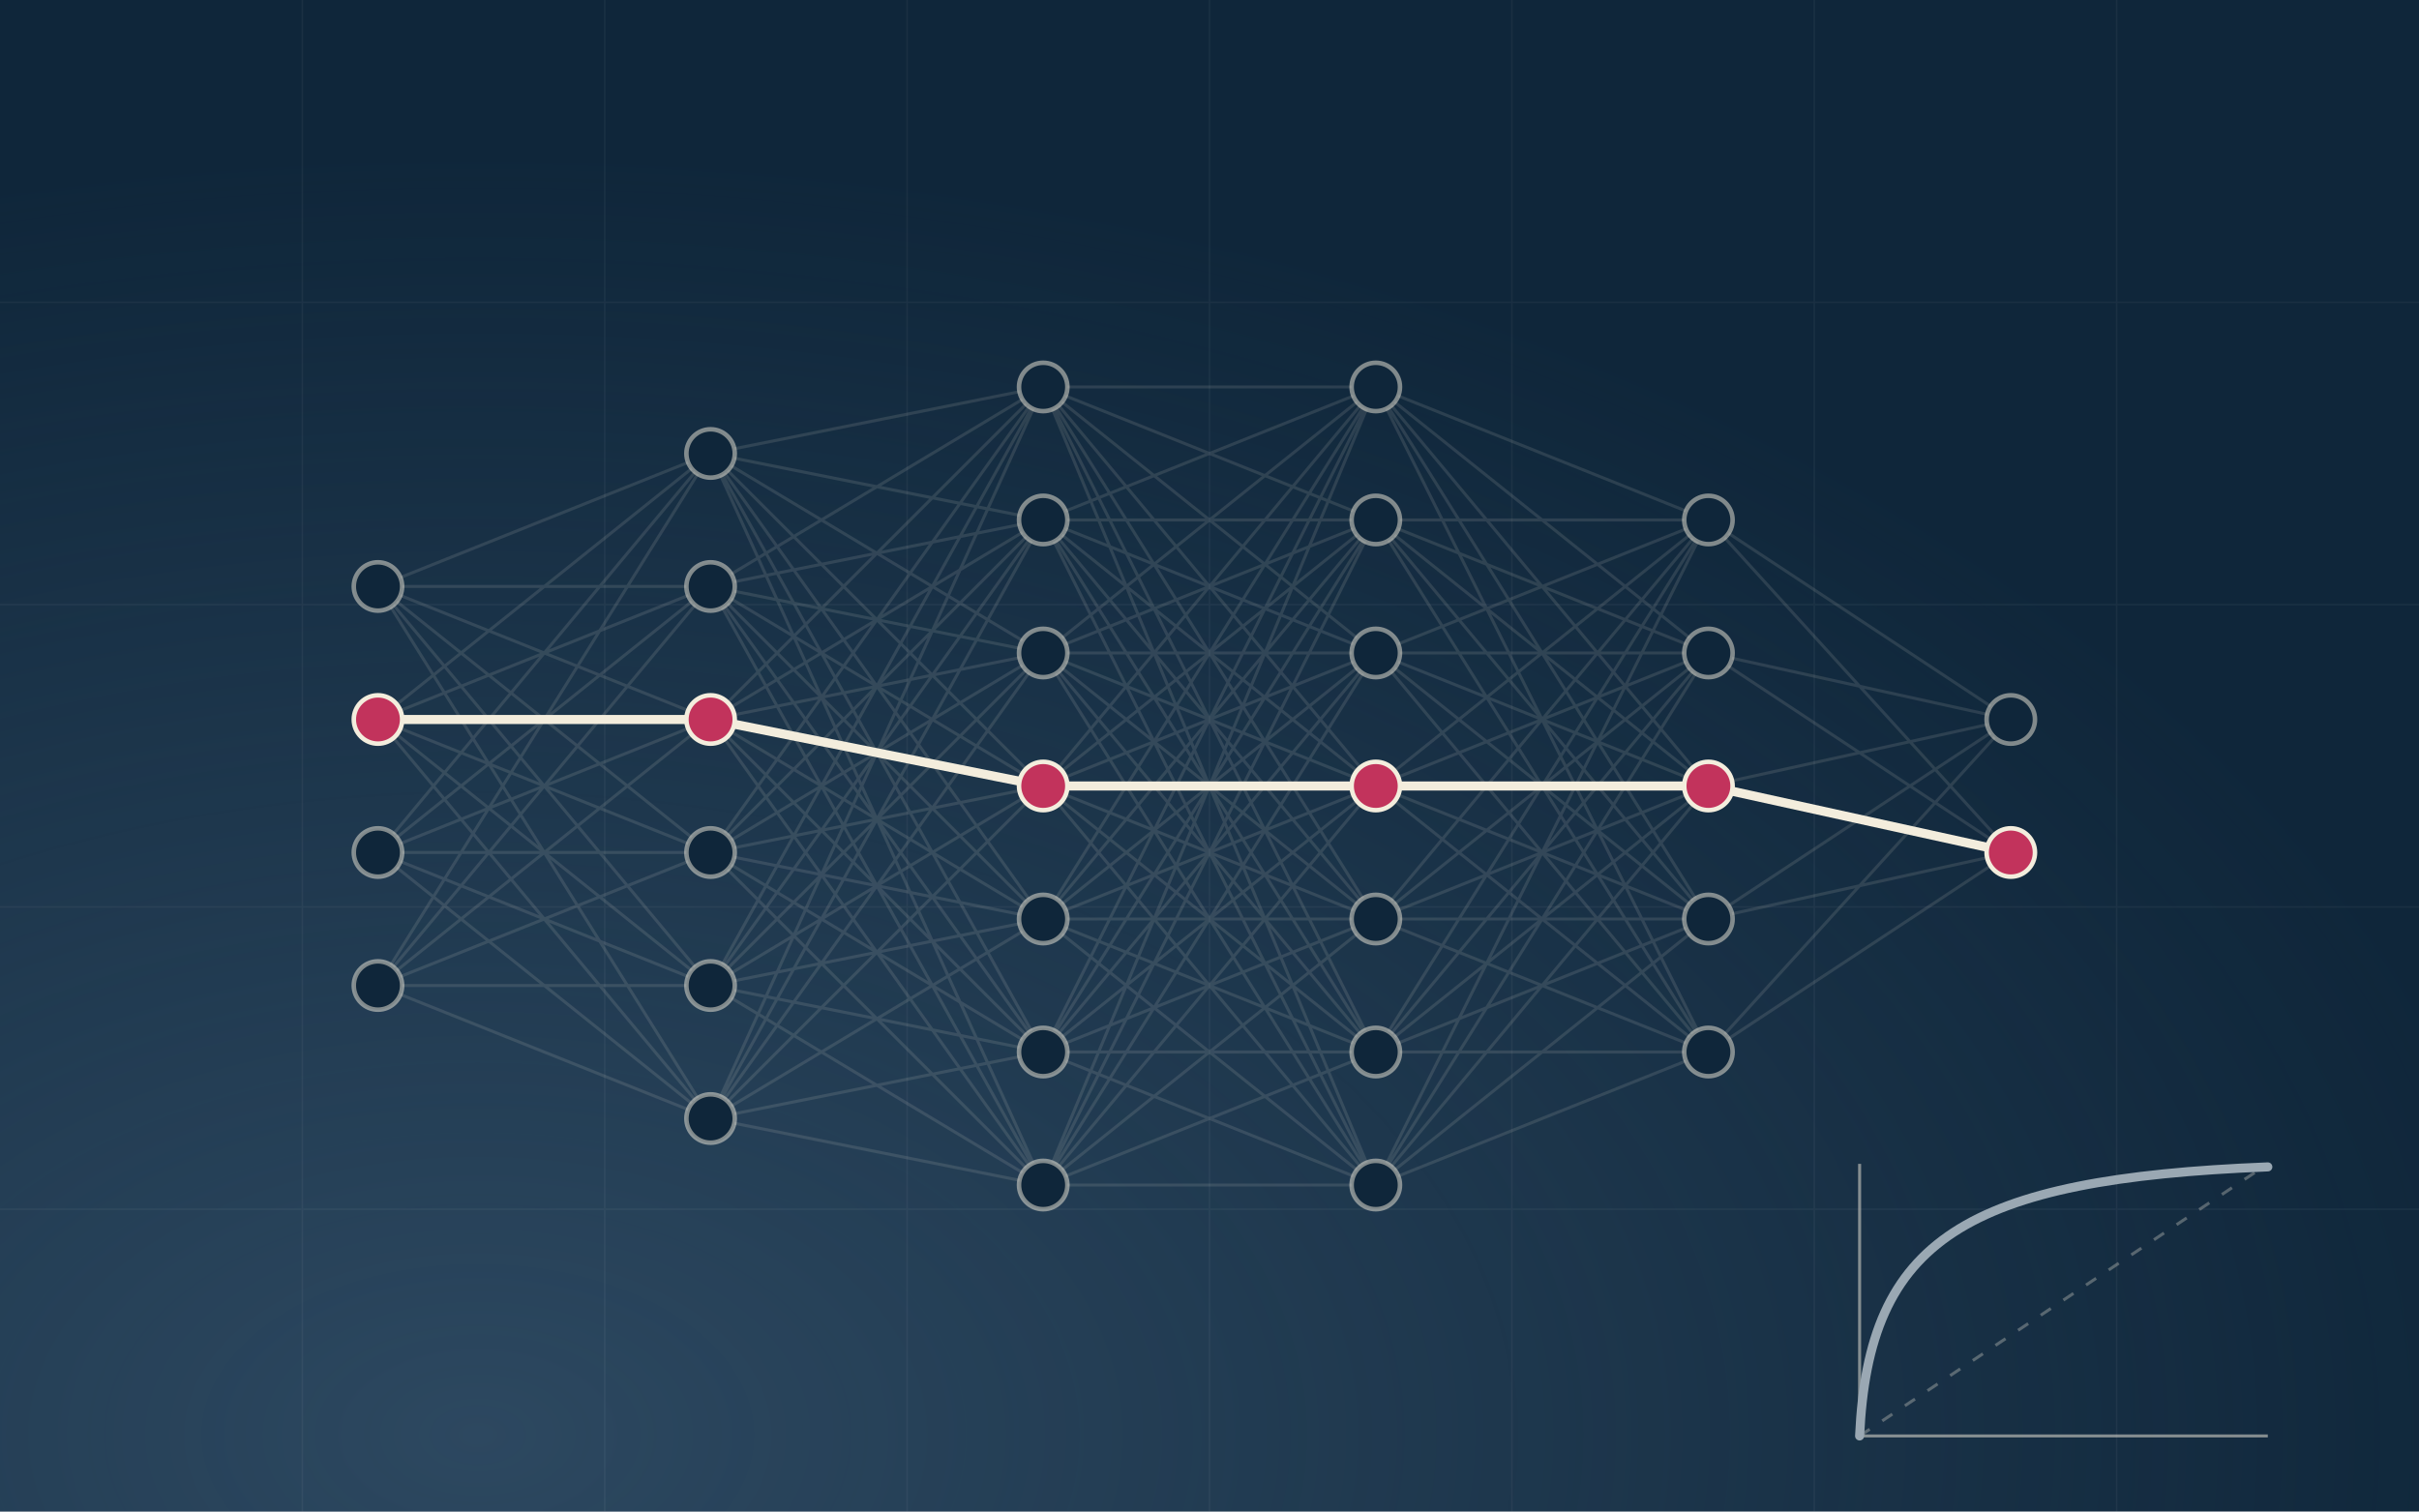
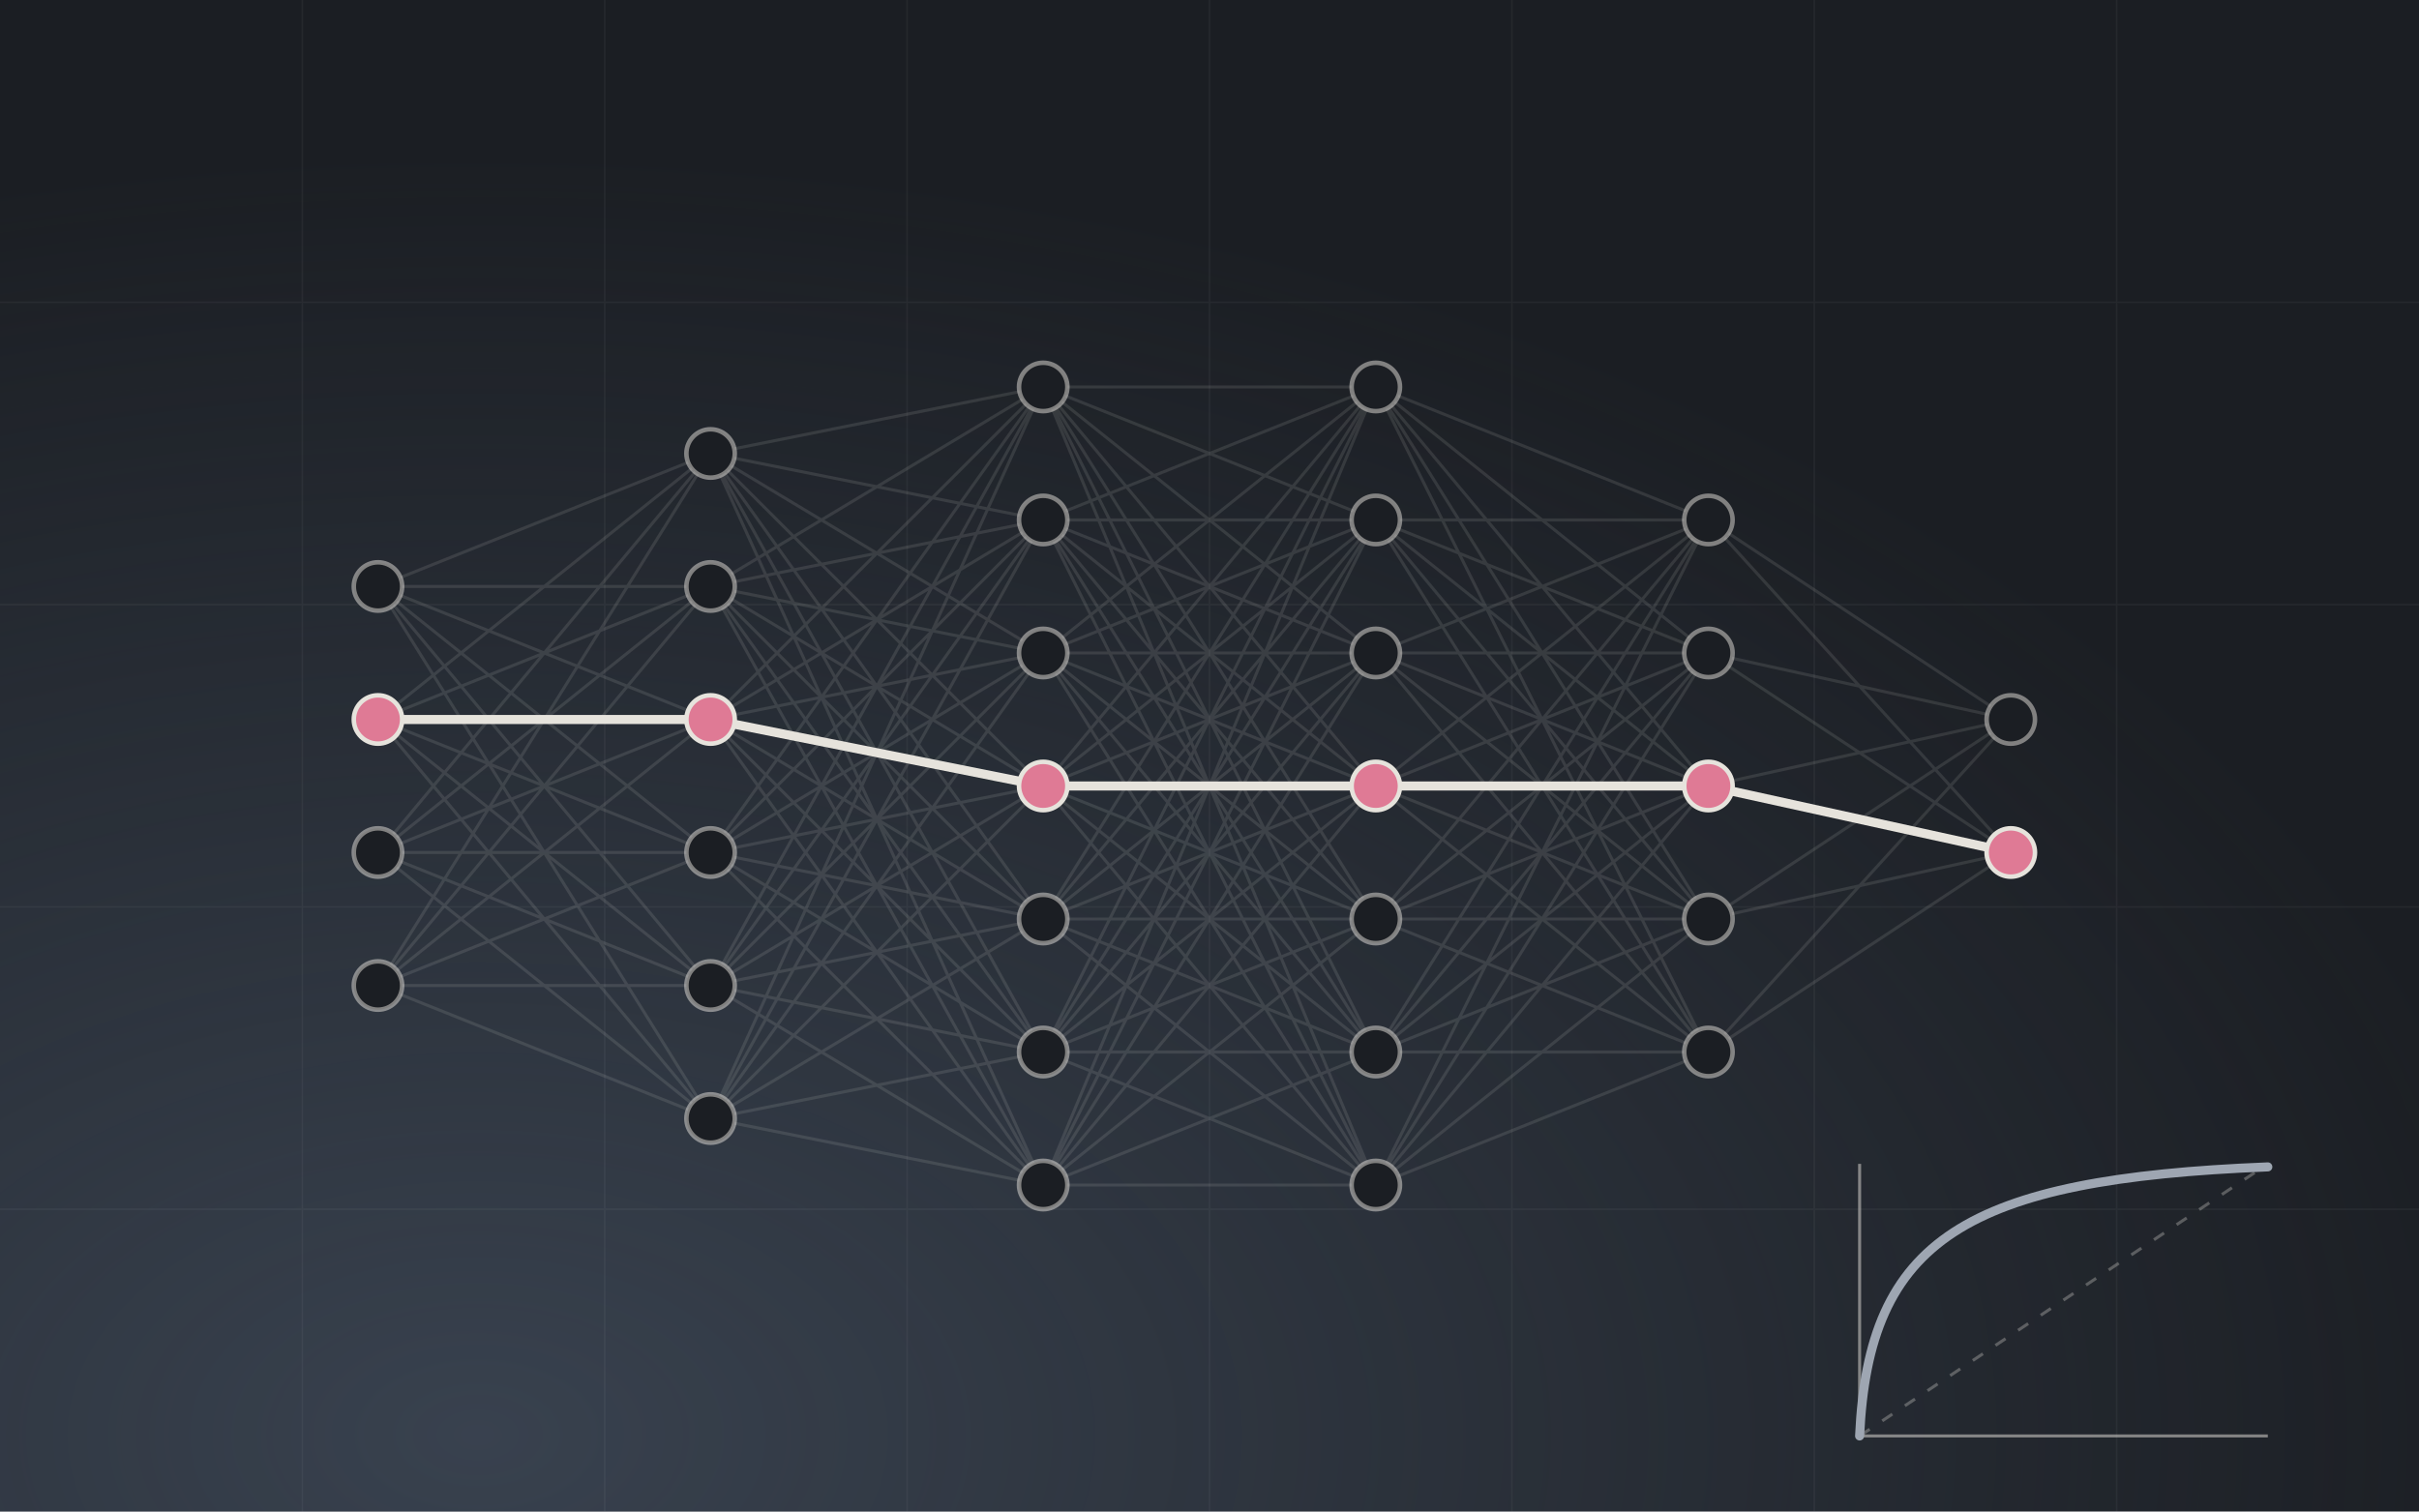
<svg xmlns="http://www.w3.org/2000/svg" viewBox="0 0 1600 1000">
-   <rect width="1600" height="1000" fill="#0f263a" />
+   <rect width="1600" height="1000" fill="#1b1e23" />
  <defs>
    <radialGradient id="g" cx="0.2" cy="0.95" r="0.85">
-       <stop offset="0" stop-color="#4a6a86" stop-opacity="0.5" />
-       <stop offset="1" stop-color="#4a6a86" stop-opacity="0" />
+       <stop offset="0" stop-color="#56657a" stop-opacity="0.5" />
+       <stop offset="1" stop-color="#56657a" stop-opacity="0" />
    </radialGradient>
  </defs>
  <rect width="1600" height="1000" fill="url(#g)" />
-   <path d="M0 200H1600M0 400H1600M0 600H1600M0 800H1600M200 0V1000M400 0V1000M600 0V1000M800 0V1000M1000 0V1000M1200 0V1000M1400 0V1000" stroke="#f3eddd" stroke-opacity="0.05" />
-   <path d="M250 388L470 300M250 388L470 388M250 388L470 476M250 388L470 564M250 388L470 652M250 388L470 740M250 476L470 300M250 476L470 388M250 476L470 476M250 476L470 564M250 476L470 652M250 476L470 740M250 564L470 300M250 564L470 388M250 564L470 476M250 564L470 564M250 564L470 652M250 564L470 740M250 652L470 300M250 652L470 388M250 652L470 476M250 652L470 564M250 652L470 652M250 652L470 740M470 300L690 256M470 300L690 344M470 300L690 432M470 300L690 520M470 300L690 608M470 300L690 696M470 300L690 784M470 388L690 256M470 388L690 344M470 388L690 432M470 388L690 520M470 388L690 608M470 388L690 696M470 388L690 784M470 476L690 256M470 476L690 344M470 476L690 432M470 476L690 520M470 476L690 608M470 476L690 696M470 476L690 784M470 564L690 256M470 564L690 344M470 564L690 432M470 564L690 520M470 564L690 608M470 564L690 696M470 564L690 784M470 652L690 256M470 652L690 344M470 652L690 432M470 652L690 520M470 652L690 608M470 652L690 696M470 652L690 784M470 740L690 256M470 740L690 344M470 740L690 432M470 740L690 520M470 740L690 608M470 740L690 696M470 740L690 784M690 256L910 256M690 256L910 344M690 256L910 432M690 256L910 520M690 256L910 608M690 256L910 696M690 256L910 784M690 344L910 256M690 344L910 344M690 344L910 432M690 344L910 520M690 344L910 608M690 344L910 696M690 344L910 784M690 432L910 256M690 432L910 344M690 432L910 432M690 432L910 520M690 432L910 608M690 432L910 696M690 432L910 784M690 520L910 256M690 520L910 344M690 520L910 432M690 520L910 520M690 520L910 608M690 520L910 696M690 520L910 784M690 608L910 256M690 608L910 344M690 608L910 432M690 608L910 520M690 608L910 608M690 608L910 696M690 608L910 784M690 696L910 256M690 696L910 344M690 696L910 432M690 696L910 520M690 696L910 608M690 696L910 696M690 696L910 784M690 784L910 256M690 784L910 344M690 784L910 432M690 784L910 520M690 784L910 608M690 784L910 696M690 784L910 784M910 256L1130 344M910 256L1130 432M910 256L1130 520M910 256L1130 608M910 256L1130 696M910 344L1130 344M910 344L1130 432M910 344L1130 520M910 344L1130 608M910 344L1130 696M910 432L1130 344M910 432L1130 432M910 432L1130 520M910 432L1130 608M910 432L1130 696M910 520L1130 344M910 520L1130 432M910 520L1130 520M910 520L1130 608M910 520L1130 696M910 608L1130 344M910 608L1130 432M910 608L1130 520M910 608L1130 608M910 608L1130 696M910 696L1130 344M910 696L1130 432M910 696L1130 520M910 696L1130 608M910 696L1130 696M910 784L1130 344M910 784L1130 432M910 784L1130 520M910 784L1130 608M910 784L1130 696M1130 344L1330 476M1130 344L1330 564M1130 432L1330 476M1130 432L1330 564M1130 520L1330 476M1130 520L1330 564M1130 608L1330 476M1130 608L1330 564M1130 696L1330 476M1130 696L1330 564" stroke="#f3eddd" stroke-opacity="0.12" stroke-width="2" />
-   <path d="M250 476L470 476L690 520L910 520L1130 520L1330 564" stroke="#f3eddd" stroke-width="6" fill="none" />
-   <circle cx="250" cy="388" r="16" fill="#0f263a" stroke="#f3eddd" stroke-opacity="0.5" stroke-width="3" />
-   <circle cx="250" cy="476" r="16" fill="#c2335c" stroke="#f3eddd" stroke-opacity="1" stroke-width="3" />
-   <circle cx="250" cy="564" r="16" fill="#0f263a" stroke="#f3eddd" stroke-opacity="0.5" stroke-width="3" />
-   <circle cx="250" cy="652" r="16" fill="#0f263a" stroke="#f3eddd" stroke-opacity="0.5" stroke-width="3" />
-   <circle cx="470" cy="300" r="16" fill="#0f263a" stroke="#f3eddd" stroke-opacity="0.5" stroke-width="3" />
-   <circle cx="470" cy="388" r="16" fill="#0f263a" stroke="#f3eddd" stroke-opacity="0.5" stroke-width="3" />
-   <circle cx="470" cy="476" r="16" fill="#c2335c" stroke="#f3eddd" stroke-opacity="1" stroke-width="3" />
-   <circle cx="470" cy="564" r="16" fill="#0f263a" stroke="#f3eddd" stroke-opacity="0.5" stroke-width="3" />
-   <circle cx="470" cy="652" r="16" fill="#0f263a" stroke="#f3eddd" stroke-opacity="0.5" stroke-width="3" />
-   <circle cx="470" cy="740" r="16" fill="#0f263a" stroke="#f3eddd" stroke-opacity="0.5" stroke-width="3" />
-   <circle cx="690" cy="256" r="16" fill="#0f263a" stroke="#f3eddd" stroke-opacity="0.5" stroke-width="3" />
-   <circle cx="690" cy="344" r="16" fill="#0f263a" stroke="#f3eddd" stroke-opacity="0.5" stroke-width="3" />
-   <circle cx="690" cy="432" r="16" fill="#0f263a" stroke="#f3eddd" stroke-opacity="0.5" stroke-width="3" />
-   <circle cx="690" cy="520" r="16" fill="#c2335c" stroke="#f3eddd" stroke-opacity="1" stroke-width="3" />
-   <circle cx="690" cy="608" r="16" fill="#0f263a" stroke="#f3eddd" stroke-opacity="0.5" stroke-width="3" />
-   <circle cx="690" cy="696" r="16" fill="#0f263a" stroke="#f3eddd" stroke-opacity="0.5" stroke-width="3" />
-   <circle cx="690" cy="784" r="16" fill="#0f263a" stroke="#f3eddd" stroke-opacity="0.5" stroke-width="3" />
-   <circle cx="910" cy="256" r="16" fill="#0f263a" stroke="#f3eddd" stroke-opacity="0.5" stroke-width="3" />
-   <circle cx="910" cy="344" r="16" fill="#0f263a" stroke="#f3eddd" stroke-opacity="0.5" stroke-width="3" />
-   <circle cx="910" cy="432" r="16" fill="#0f263a" stroke="#f3eddd" stroke-opacity="0.5" stroke-width="3" />
-   <circle cx="910" cy="520" r="16" fill="#c2335c" stroke="#f3eddd" stroke-opacity="1" stroke-width="3" />
-   <circle cx="910" cy="608" r="16" fill="#0f263a" stroke="#f3eddd" stroke-opacity="0.5" stroke-width="3" />
-   <circle cx="910" cy="696" r="16" fill="#0f263a" stroke="#f3eddd" stroke-opacity="0.5" stroke-width="3" />
-   <circle cx="910" cy="784" r="16" fill="#0f263a" stroke="#f3eddd" stroke-opacity="0.5" stroke-width="3" />
-   <circle cx="1130" cy="344" r="16" fill="#0f263a" stroke="#f3eddd" stroke-opacity="0.5" stroke-width="3" />
-   <circle cx="1130" cy="432" r="16" fill="#0f263a" stroke="#f3eddd" stroke-opacity="0.5" stroke-width="3" />
-   <circle cx="1130" cy="520" r="16" fill="#c2335c" stroke="#f3eddd" stroke-opacity="1" stroke-width="3" />
-   <circle cx="1130" cy="608" r="16" fill="#0f263a" stroke="#f3eddd" stroke-opacity="0.5" stroke-width="3" />
-   <circle cx="1130" cy="696" r="16" fill="#0f263a" stroke="#f3eddd" stroke-opacity="0.5" stroke-width="3" />
-   <circle cx="1330" cy="476" r="16" fill="#0f263a" stroke="#f3eddd" stroke-opacity="0.5" stroke-width="3" />
-   <circle cx="1330" cy="564" r="16" fill="#c2335c" stroke="#f3eddd" stroke-opacity="1" stroke-width="3" />
-   <g stroke="#f3eddd" fill="none">
+   <path d="M0 200H1600M0 400H1600M0 600H1600M0 800H1600M200 0V1000M400 0V1000M600 0V1000M800 0V1000M1000 0V1000M1200 0V1000M1400 0V1000" stroke="#e6e3dc" stroke-opacity="0.05" />
+   <path d="M250 388L470 300M250 388L470 388M250 388L470 476M250 388L470 564M250 388L470 652M250 388L470 740M250 476L470 300M250 476L470 388M250 476L470 476M250 476L470 564M250 476L470 652M250 476L470 740M250 564L470 300M250 564L470 388M250 564L470 476M250 564L470 564M250 564L470 652M250 564L470 740M250 652L470 300M250 652L470 388M250 652L470 476M250 652L470 564M250 652L470 652M250 652L470 740M470 300L690 256M470 300L690 344M470 300L690 432M470 300L690 520M470 300L690 608M470 300L690 696M470 300L690 784M470 388L690 256M470 388L690 344M470 388L690 432M470 388L690 520M470 388L690 608M470 388L690 696M470 388L690 784M470 476L690 256M470 476L690 344M470 476L690 432M470 476L690 520M470 476L690 608M470 476L690 696M470 476L690 784M470 564L690 256M470 564L690 344M470 564L690 432M470 564L690 520M470 564L690 608M470 564L690 696M470 564L690 784M470 652L690 256M470 652L690 344M470 652L690 432M470 652L690 520M470 652L690 608M470 652L690 696M470 652L690 784M470 740L690 256M470 740L690 344M470 740L690 432M470 740L690 520M470 740L690 608M470 740L690 696M470 740L690 784M690 256L910 256M690 256L910 344M690 256L910 432M690 256L910 520M690 256L910 608M690 256L910 696M690 256L910 784M690 344L910 256M690 344L910 344M690 344L910 432M690 344L910 520M690 344L910 608M690 344L910 696M690 344L910 784M690 432L910 256M690 432L910 344M690 432L910 432M690 432L910 520M690 432L910 608M690 432L910 696M690 432L910 784M690 520L910 256M690 520L910 344M690 520L910 432M690 520L910 520M690 520L910 608M690 520L910 696M690 520L910 784M690 608L910 256M690 608L910 344M690 608L910 432M690 608L910 520M690 608L910 608M690 608L910 696M690 608L910 784M690 696L910 256M690 696L910 344M690 696L910 432M690 696L910 520M690 696L910 608M690 696L910 696M690 696L910 784M690 784L910 256M690 784L910 344M690 784L910 432M690 784L910 520M690 784L910 608M690 784L910 696M690 784L910 784M910 256L1130 344M910 256L1130 432M910 256L1130 520M910 256L1130 608M910 256L1130 696M910 344L1130 344M910 344L1130 432M910 344L1130 520M910 344L1130 608M910 344L1130 696M910 432L1130 344M910 432L1130 432M910 432L1130 520M910 432L1130 608M910 432L1130 696M910 520L1130 344M910 520L1130 432M910 520L1130 520M910 520L1130 608M910 520L1130 696M910 608L1130 344M910 608L1130 432M910 608L1130 520M910 608L1130 608M910 608L1130 696M910 696L1130 344M910 696L1130 432M910 696L1130 520M910 696L1130 608M910 696L1130 696M910 784L1130 344M910 784L1130 432M910 784L1130 520M910 784L1130 608M910 784L1130 696M1130 344L1330 476M1130 344L1330 564M1130 432L1330 476M1130 432L1330 564M1130 520L1330 476M1130 520L1330 564M1130 608L1330 476M1130 608L1330 564M1130 696L1330 476M1130 696L1330 564" stroke="#e6e3dc" stroke-opacity="0.12" stroke-width="2" />
+   <path d="M250 476L470 476L690 520L910 520L1130 520L1330 564" stroke="#e6e3dc" stroke-width="6" fill="none" />
+   <circle cx="250" cy="388" r="16" fill="#1b1e23" stroke="#e6e3dc" stroke-opacity="0.5" stroke-width="3" />
+   <circle cx="250" cy="476" r="16" fill="#df7a95" stroke="#e6e3dc" stroke-opacity="1" stroke-width="3" />
+   <circle cx="250" cy="564" r="16" fill="#1b1e23" stroke="#e6e3dc" stroke-opacity="0.5" stroke-width="3" />
+   <circle cx="250" cy="652" r="16" fill="#1b1e23" stroke="#e6e3dc" stroke-opacity="0.5" stroke-width="3" />
+   <circle cx="470" cy="300" r="16" fill="#1b1e23" stroke="#e6e3dc" stroke-opacity="0.5" stroke-width="3" />
+   <circle cx="470" cy="388" r="16" fill="#1b1e23" stroke="#e6e3dc" stroke-opacity="0.5" stroke-width="3" />
+   <circle cx="470" cy="476" r="16" fill="#df7a95" stroke="#e6e3dc" stroke-opacity="1" stroke-width="3" />
+   <circle cx="470" cy="564" r="16" fill="#1b1e23" stroke="#e6e3dc" stroke-opacity="0.5" stroke-width="3" />
+   <circle cx="470" cy="652" r="16" fill="#1b1e23" stroke="#e6e3dc" stroke-opacity="0.5" stroke-width="3" />
+   <circle cx="470" cy="740" r="16" fill="#1b1e23" stroke="#e6e3dc" stroke-opacity="0.5" stroke-width="3" />
+   <circle cx="690" cy="256" r="16" fill="#1b1e23" stroke="#e6e3dc" stroke-opacity="0.5" stroke-width="3" />
+   <circle cx="690" cy="344" r="16" fill="#1b1e23" stroke="#e6e3dc" stroke-opacity="0.5" stroke-width="3" />
+   <circle cx="690" cy="432" r="16" fill="#1b1e23" stroke="#e6e3dc" stroke-opacity="0.5" stroke-width="3" />
+   <circle cx="690" cy="520" r="16" fill="#df7a95" stroke="#e6e3dc" stroke-opacity="1" stroke-width="3" />
+   <circle cx="690" cy="608" r="16" fill="#1b1e23" stroke="#e6e3dc" stroke-opacity="0.5" stroke-width="3" />
+   <circle cx="690" cy="696" r="16" fill="#1b1e23" stroke="#e6e3dc" stroke-opacity="0.5" stroke-width="3" />
+   <circle cx="690" cy="784" r="16" fill="#1b1e23" stroke="#e6e3dc" stroke-opacity="0.5" stroke-width="3" />
+   <circle cx="910" cy="256" r="16" fill="#1b1e23" stroke="#e6e3dc" stroke-opacity="0.5" stroke-width="3" />
+   <circle cx="910" cy="344" r="16" fill="#1b1e23" stroke="#e6e3dc" stroke-opacity="0.5" stroke-width="3" />
+   <circle cx="910" cy="432" r="16" fill="#1b1e23" stroke="#e6e3dc" stroke-opacity="0.5" stroke-width="3" />
+   <circle cx="910" cy="520" r="16" fill="#df7a95" stroke="#e6e3dc" stroke-opacity="1" stroke-width="3" />
+   <circle cx="910" cy="608" r="16" fill="#1b1e23" stroke="#e6e3dc" stroke-opacity="0.5" stroke-width="3" />
+   <circle cx="910" cy="696" r="16" fill="#1b1e23" stroke="#e6e3dc" stroke-opacity="0.5" stroke-width="3" />
+   <circle cx="910" cy="784" r="16" fill="#1b1e23" stroke="#e6e3dc" stroke-opacity="0.5" stroke-width="3" />
+   <circle cx="1130" cy="344" r="16" fill="#1b1e23" stroke="#e6e3dc" stroke-opacity="0.5" stroke-width="3" />
+   <circle cx="1130" cy="432" r="16" fill="#1b1e23" stroke="#e6e3dc" stroke-opacity="0.5" stroke-width="3" />
+   <circle cx="1130" cy="520" r="16" fill="#df7a95" stroke="#e6e3dc" stroke-opacity="1" stroke-width="3" />
+   <circle cx="1130" cy="608" r="16" fill="#1b1e23" stroke="#e6e3dc" stroke-opacity="0.5" stroke-width="3" />
+   <circle cx="1130" cy="696" r="16" fill="#1b1e23" stroke="#e6e3dc" stroke-opacity="0.5" stroke-width="3" />
+   <circle cx="1330" cy="476" r="16" fill="#1b1e23" stroke="#e6e3dc" stroke-opacity="0.5" stroke-width="3" />
+   <circle cx="1330" cy="564" r="16" fill="#df7a95" stroke="#e6e3dc" stroke-opacity="1" stroke-width="3" />
+   <g stroke="#e6e3dc" fill="none">
    <path d="M1230 770v180h270" stroke-opacity="0.5" stroke-width="2" />
    <path d="M1230 950L1500 770" stroke-opacity="0.3" stroke-width="2" stroke-dasharray="8 10" />
  </g>
-   <path d="M1230 950C1236 820 1300 780 1500 772" stroke="#9aa8b3" stroke-width="6" fill="none" stroke-linecap="round" />
+   <path d="M1230 950C1236 820 1300 780 1500 772" stroke="#9ea6b2" stroke-width="6" fill="none" stroke-linecap="round" />
</svg>
